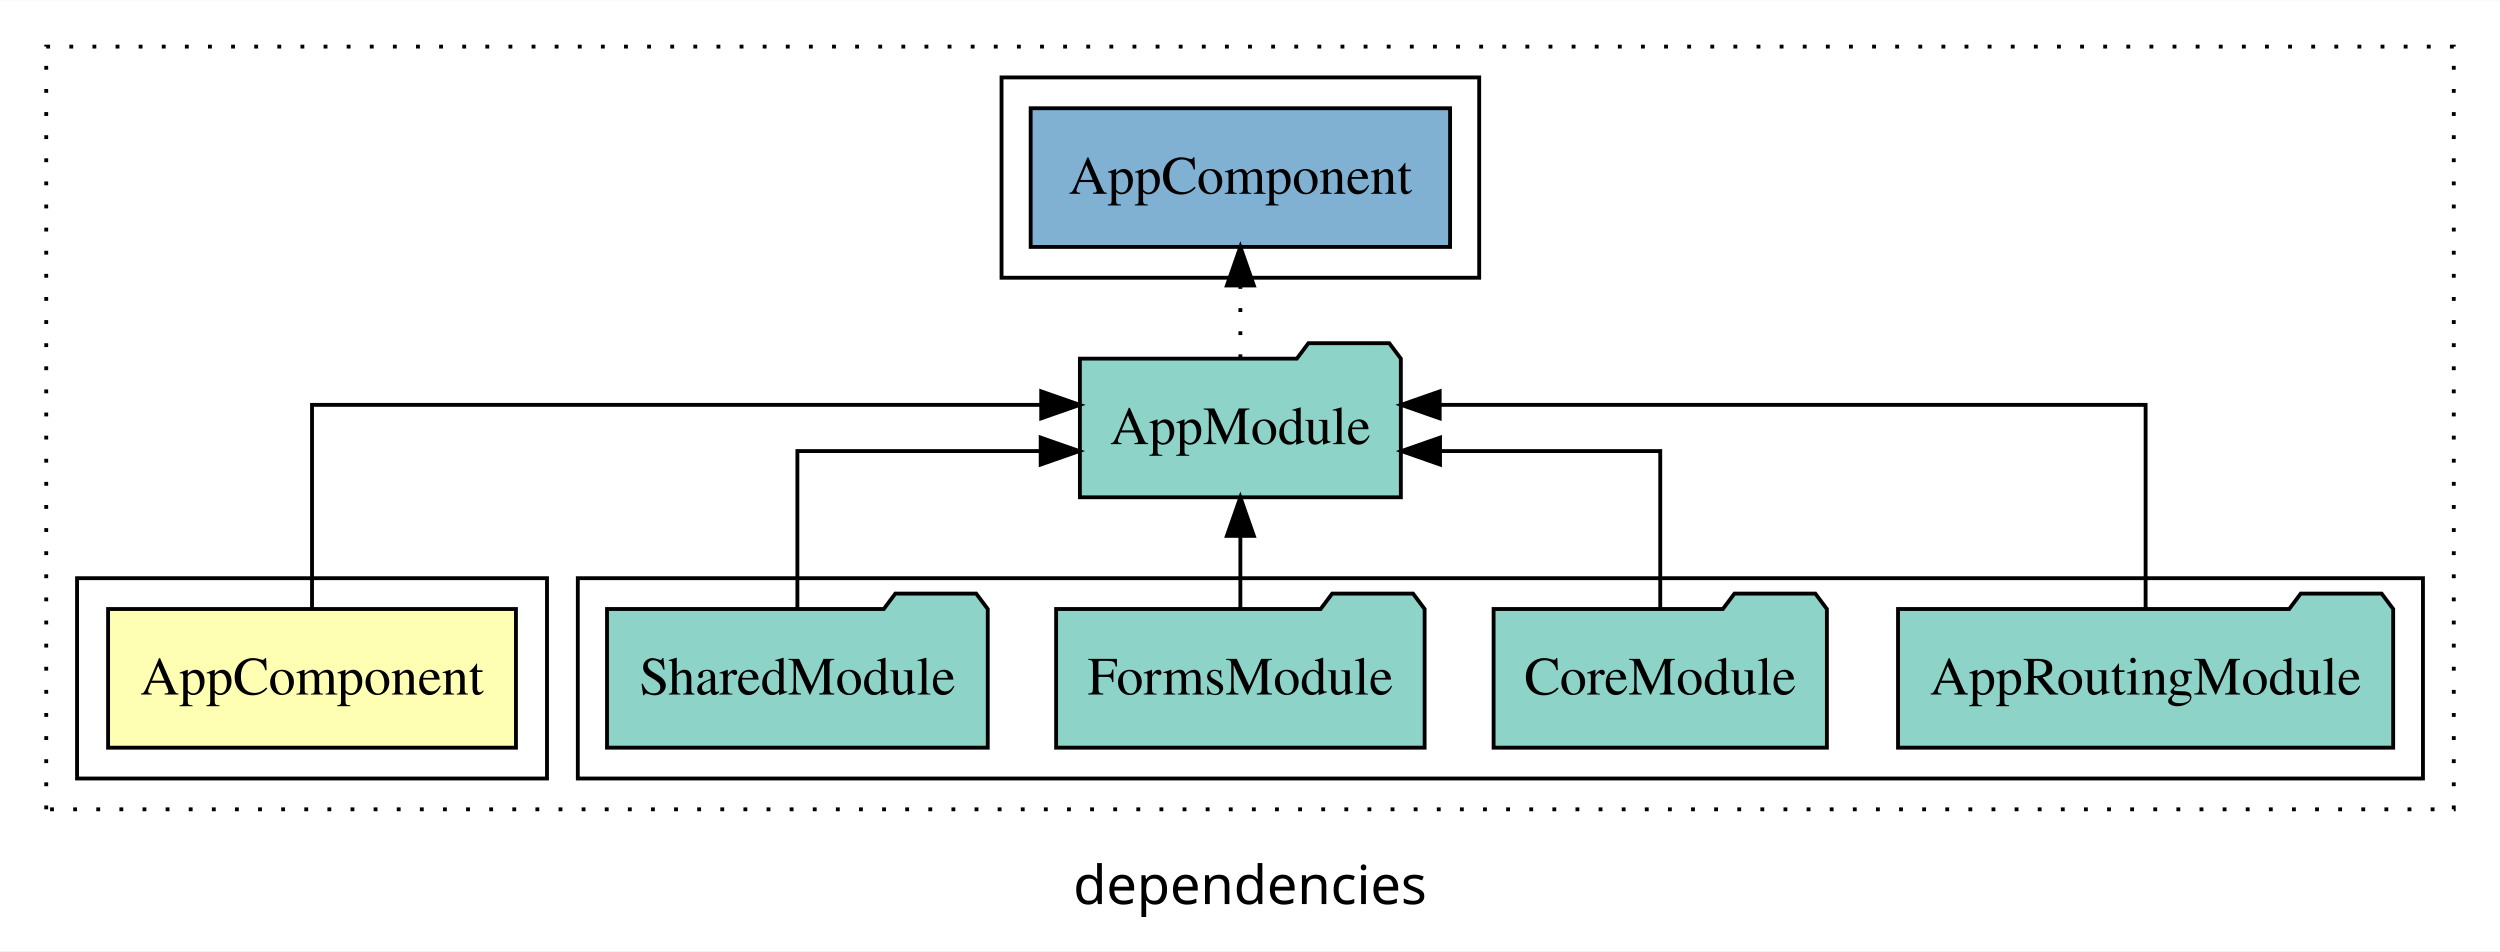
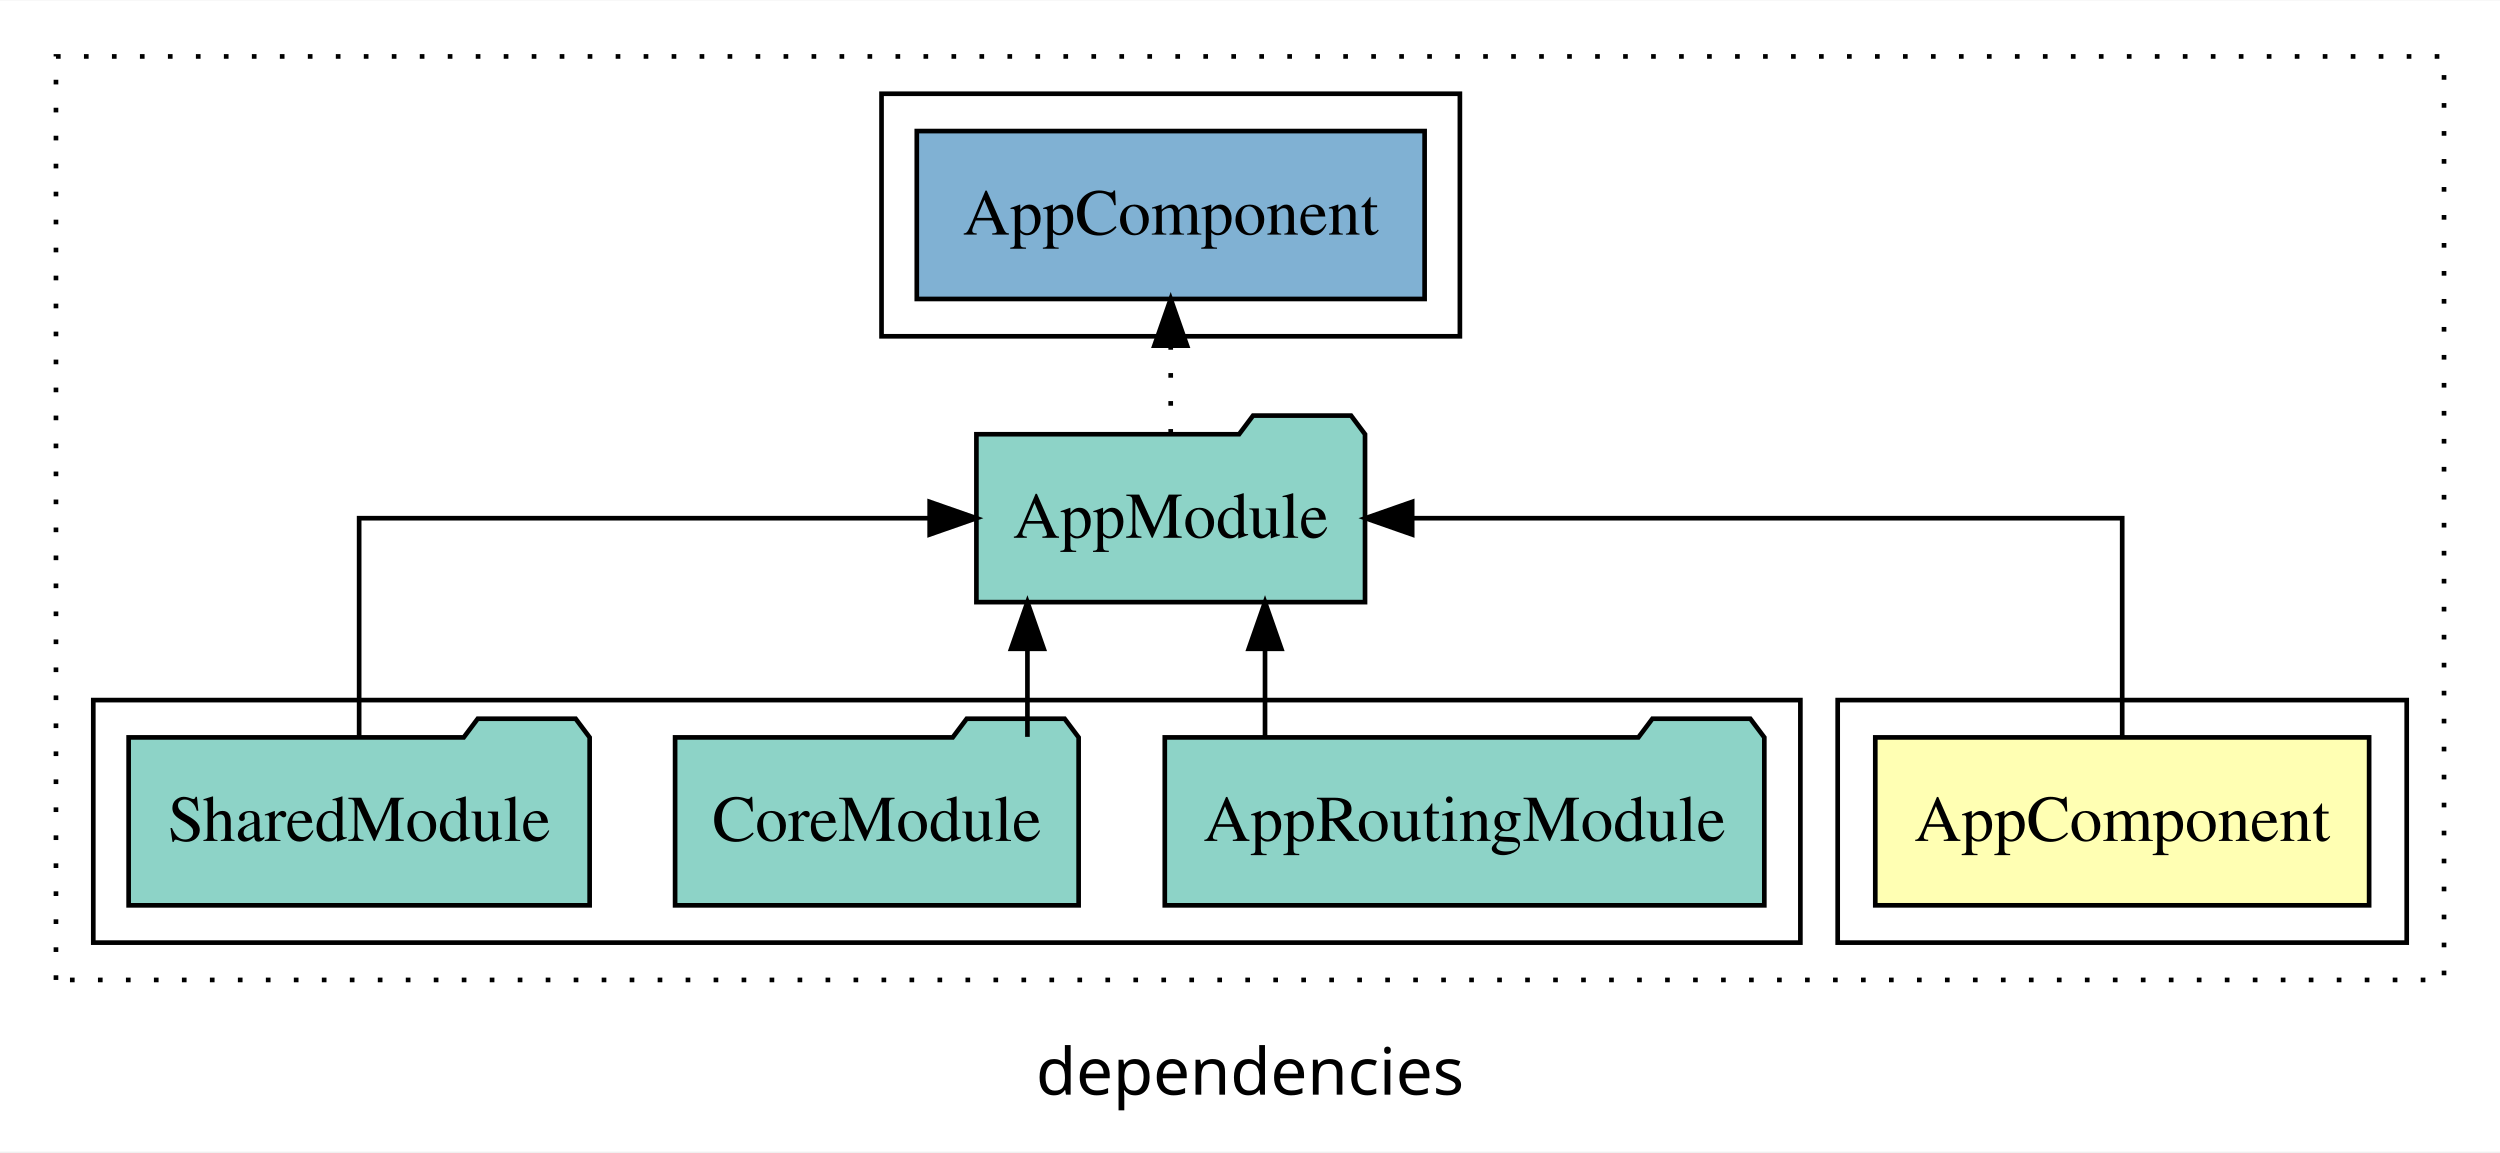
- <svg xmlns="http://www.w3.org/2000/svg" width="649pt" height="247pt" viewBox="0.00 0.00 649.00 246.80">
+ <svg xmlns="http://www.w3.org/2000/svg" width="536pt" height="247pt" viewBox="0.00 0.00 536.00 246.80">
  <g id="graph0" class="graph" transform="scale(1 1) rotate(0) translate(4 242.8)">
-     <polygon fill="white" stroke="transparent" points="-4,4 -4,-242.8 645,-242.8 645,4 -4,4" />
-     <text text-anchor="middle" x="320.5" y="-8.2" font-family="sans-serif" font-size="14.00">dependencies</text>
+     <polygon fill="white" stroke="transparent" points="-4,4 -4,-242.8 532,-242.8 532,4 -4,4" />
+     <text text-anchor="middle" x="264" y="-8.2" font-family="sans-serif" font-size="14.00">dependencies</text>
    <g id="clust1" class="cluster">
-       <polygon fill="none" stroke="black" stroke-dasharray="1,5" points="8,-32.8 8,-230.8 633,-230.8 633,-32.8 8,-32.8" />
+       <polygon fill="none" stroke="black" stroke-dasharray="1,5" points="8,-32.8 8,-230.8 520,-230.8 520,-32.8 8,-32.8" />
+     </g>
+     <g id="clust6" class="cluster">
+       <polygon fill="none" stroke="black" points="185,-170.8 185,-222.8 309,-222.8 309,-170.8 185,-170.8" />
+     </g>
+     <g id="clust2" class="cluster">
+       <polygon fill="none" stroke="black" points="390,-40.8 390,-92.8 512,-92.8 512,-40.8 390,-40.8" />
    </g>
    <g id="clust4" class="cluster">
-       <polygon fill="none" stroke="black" points="146,-40.8 146,-92.8 625,-92.8 625,-40.8 146,-40.8" />
-     </g>
-     <g id="clust6" class="cluster">
-       <polygon fill="none" stroke="black" points="256,-170.8 256,-222.8 380,-222.8 380,-170.8 256,-170.8" />
-     </g>
-     <g id="clust2" class="cluster">
-       <polygon fill="none" stroke="black" points="16,-40.8 16,-92.8 138,-92.8 138,-40.8 16,-40.8" />
+       <polygon fill="none" stroke="black" points="16,-40.8 16,-92.8 382,-92.8 382,-40.8 16,-40.8" />
    </g>
    <g id="node1" class="node">
-       <polygon fill="#ffffb3" stroke="black" points="129.94,-84.8 24.06,-84.8 24.06,-48.8 129.94,-48.8 129.94,-84.8" />
-       <text text-anchor="middle" x="77" y="-62.6" font-family="Times,serif" font-size="14.00">AppComponent</text>
+       <polygon fill="#ffffb3" stroke="black" points="503.94,-84.8 398.06,-84.8 398.06,-48.8 503.94,-48.8 503.94,-84.8" />
+       <text text-anchor="middle" x="451" y="-62.6" font-family="Times,serif" font-size="14.00">AppComponent</text>
    </g>
    <g id="node2" class="node">
-       <polygon fill="#8dd3c7" stroke="black" points="359.66,-149.8 356.66,-153.8 335.66,-153.8 332.66,-149.8 276.34,-149.8 276.34,-113.8 359.66,-113.8 359.66,-149.8" />
-       <text text-anchor="middle" x="318" y="-127.6" font-family="Times,serif" font-size="14.00">AppModule</text>
+       <polygon fill="#8dd3c7" stroke="black" points="288.66,-149.8 285.66,-153.8 264.66,-153.8 261.66,-149.8 205.34,-149.8 205.34,-113.8 288.66,-113.8 288.66,-149.8" />
+       <text text-anchor="middle" x="247" y="-127.6" font-family="Times,serif" font-size="14.00">AppModule</text>
    </g>
    <g id="edge1" class="edge">
-       <path fill="none" stroke="black" d="M77,-85.08C77,-106.12 77,-137.8 77,-137.8 77,-137.8 266.3,-137.8 266.3,-137.8" />
-       <polygon fill="black" stroke="black" points="266.3,-141.3 276.3,-137.8 266.3,-134.3 266.3,-141.3" />
+       <path fill="none" stroke="black" d="M451,-84.91C451,-104.14 451,-131.8 451,-131.8 451,-131.8 298.77,-131.8 298.77,-131.8" />
+       <polygon fill="black" stroke="black" points="298.77,-128.3 288.77,-131.8 298.77,-135.3 298.77,-128.3" />
    </g>
-     <g id="node7" class="node">
-       <polygon fill="#80b1d3" stroke="black" points="372.44,-214.8 263.56,-214.8 263.56,-178.8 372.44,-178.8 372.44,-214.8" />
-       <text text-anchor="middle" x="318" y="-192.6" font-family="Times,serif" font-size="14.00">AppComponent </text>
+     <g id="node6" class="node">
+       <polygon fill="#80b1d3" stroke="black" points="301.44,-214.8 192.56,-214.8 192.56,-178.8 301.44,-178.8 301.44,-214.8" />
+       <text text-anchor="middle" x="247" y="-192.6" font-family="Times,serif" font-size="14.00">AppComponent </text>
    </g>
-     <g id="edge6" class="edge">
-       <path fill="none" stroke="black" stroke-dasharray="1,5" d="M318,-149.91C318,-149.91 318,-168.79 318,-168.79" />
-       <polygon fill="black" stroke="black" points="314.5,-168.79 318,-178.79 321.5,-168.79 314.5,-168.79" />
+     <g id="edge5" class="edge">
+       <path fill="none" stroke="black" stroke-dasharray="1,5" d="M247,-149.91C247,-149.91 247,-168.79 247,-168.79" />
+       <polygon fill="black" stroke="black" points="243.5,-168.79 247,-178.79 250.5,-168.79 243.5,-168.79" />
    </g>
    <g id="node3" class="node">
-       <polygon fill="#8dd3c7" stroke="black" points="617.27,-84.8 614.27,-88.8 593.27,-88.8 590.27,-84.8 488.73,-84.8 488.73,-48.8 617.27,-48.8 617.27,-84.8" />
-       <text text-anchor="middle" x="553" y="-62.6" font-family="Times,serif" font-size="14.00">AppRoutingModule</text>
+       <polygon fill="#8dd3c7" stroke="black" points="374.27,-84.8 371.27,-88.8 350.27,-88.8 347.27,-84.8 245.73,-84.8 245.73,-48.8 374.27,-48.8 374.27,-84.8" />
+       <text text-anchor="middle" x="310" y="-62.6" font-family="Times,serif" font-size="14.00">AppRoutingModule</text>
    </g>
    <g id="edge2" class="edge">
-       <path fill="none" stroke="black" d="M553,-85.08C553,-106.12 553,-137.8 553,-137.8 553,-137.8 369.74,-137.8 369.74,-137.8" />
-       <polygon fill="black" stroke="black" points="369.74,-134.3 359.74,-137.8 369.74,-141.3 369.74,-134.3" />
+       <path fill="none" stroke="black" d="M267.22,-84.91C267.22,-84.91 267.22,-103.79 267.22,-103.79" />
+       <polygon fill="black" stroke="black" points="263.72,-103.79 267.22,-113.79 270.72,-103.79 263.72,-103.79" />
    </g>
    <g id="node4" class="node">
-       <polygon fill="#8dd3c7" stroke="black" points="470.26,-84.8 467.26,-88.8 446.26,-88.8 443.26,-84.8 383.74,-84.8 383.74,-48.8 470.26,-48.8 470.26,-84.8" />
-       <text text-anchor="middle" x="427" y="-62.6" font-family="Times,serif" font-size="14.00">CoreModule</text>
+       <polygon fill="#8dd3c7" stroke="black" points="227.26,-84.8 224.26,-88.8 203.26,-88.8 200.26,-84.8 140.74,-84.8 140.74,-48.8 227.26,-48.8 227.26,-84.8" />
+       <text text-anchor="middle" x="184" y="-62.6" font-family="Times,serif" font-size="14.00">CoreModule</text>
    </g>
    <g id="edge3" class="edge">
-       <path fill="none" stroke="black" d="M427,-84.82C427,-102.17 427,-125.8 427,-125.8 427,-125.8 369.83,-125.8 369.83,-125.8" />
-       <polygon fill="black" stroke="black" points="369.83,-122.3 359.83,-125.8 369.83,-129.3 369.83,-122.3" />
+       <path fill="none" stroke="black" d="M216.28,-84.91C216.28,-84.91 216.28,-103.79 216.28,-103.79" />
+       <polygon fill="black" stroke="black" points="212.78,-103.79 216.28,-113.79 219.78,-103.79 212.78,-103.79" />
    </g>
    <g id="node5" class="node">
-       <polygon fill="#8dd3c7" stroke="black" points="365.83,-84.8 362.83,-88.8 341.83,-88.8 338.83,-84.8 270.17,-84.8 270.17,-48.8 365.83,-48.8 365.83,-84.8" />
-       <text text-anchor="middle" x="318" y="-62.6" font-family="Times,serif" font-size="14.00">FormsModule</text>
+       <polygon fill="#8dd3c7" stroke="black" points="122.42,-84.8 119.42,-88.8 98.42,-88.8 95.42,-84.8 23.58,-84.8 23.58,-48.8 122.42,-48.8 122.42,-84.8" />
+       <text text-anchor="middle" x="73" y="-62.6" font-family="Times,serif" font-size="14.00">SharedModule</text>
    </g>
    <g id="edge4" class="edge">
-       <path fill="none" stroke="black" d="M318,-84.91C318,-84.91 318,-103.79 318,-103.79" />
-       <polygon fill="black" stroke="black" points="314.5,-103.79 318,-113.79 321.5,-103.79 314.5,-103.79" />
-     </g>
-     <g id="node6" class="node">
-       <polygon fill="#8dd3c7" stroke="black" points="252.42,-84.8 249.42,-88.8 228.42,-88.8 225.42,-84.8 153.58,-84.8 153.58,-48.8 252.42,-48.8 252.42,-84.8" />
-       <text text-anchor="middle" x="203" y="-62.6" font-family="Times,serif" font-size="14.00">SharedModule</text>
-     </g>
-     <g id="edge5" class="edge">
-       <path fill="none" stroke="black" d="M203,-84.82C203,-102.17 203,-125.8 203,-125.8 203,-125.8 266.16,-125.8 266.16,-125.8" />
-       <polygon fill="black" stroke="black" points="266.16,-129.3 276.16,-125.8 266.16,-122.3 266.16,-129.3" />
+       <path fill="none" stroke="black" d="M73,-84.91C73,-104.14 73,-131.8 73,-131.8 73,-131.8 195.32,-131.8 195.32,-131.8" />
+       <polygon fill="black" stroke="black" points="195.32,-135.3 205.32,-131.8 195.32,-128.3 195.32,-135.3" />
    </g>
  </g>
</svg>
